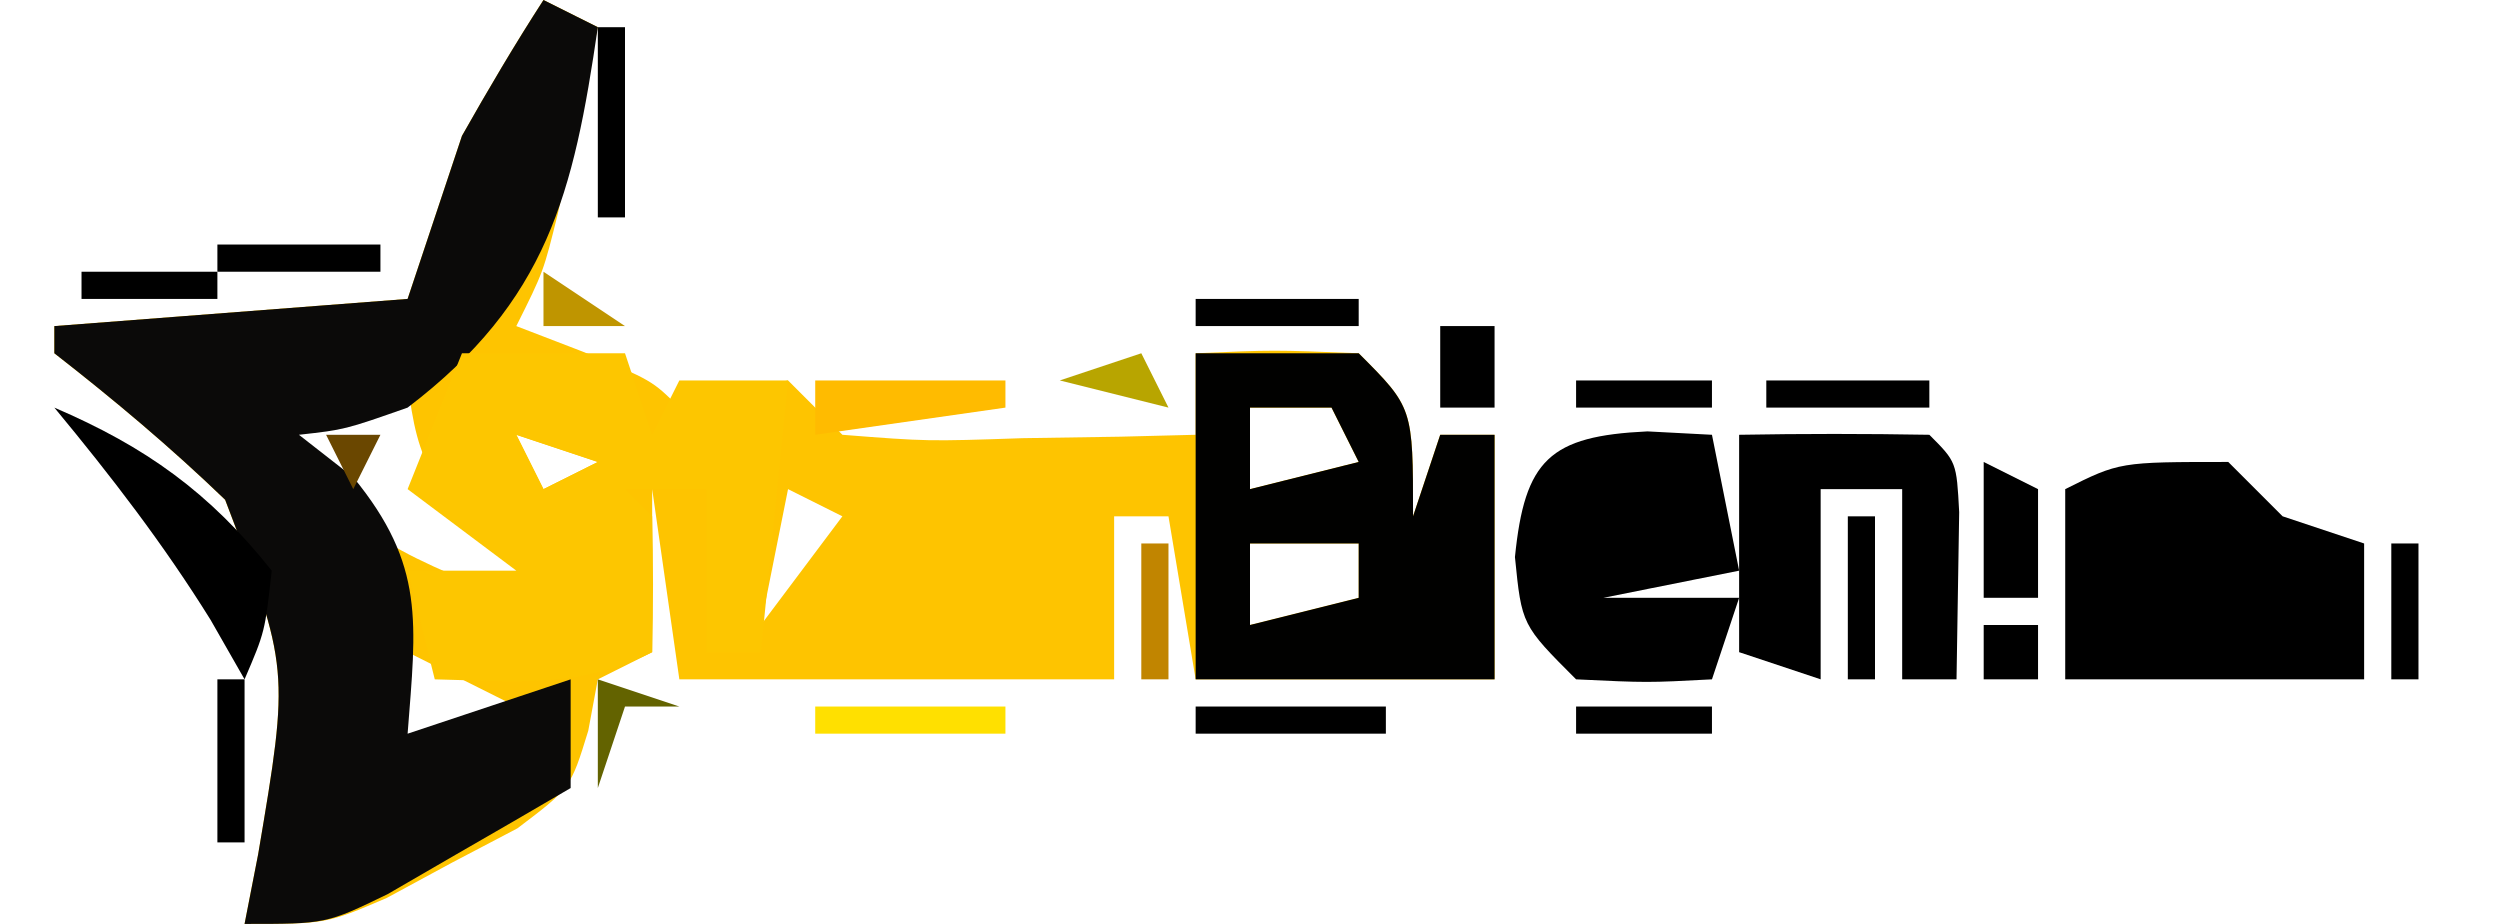
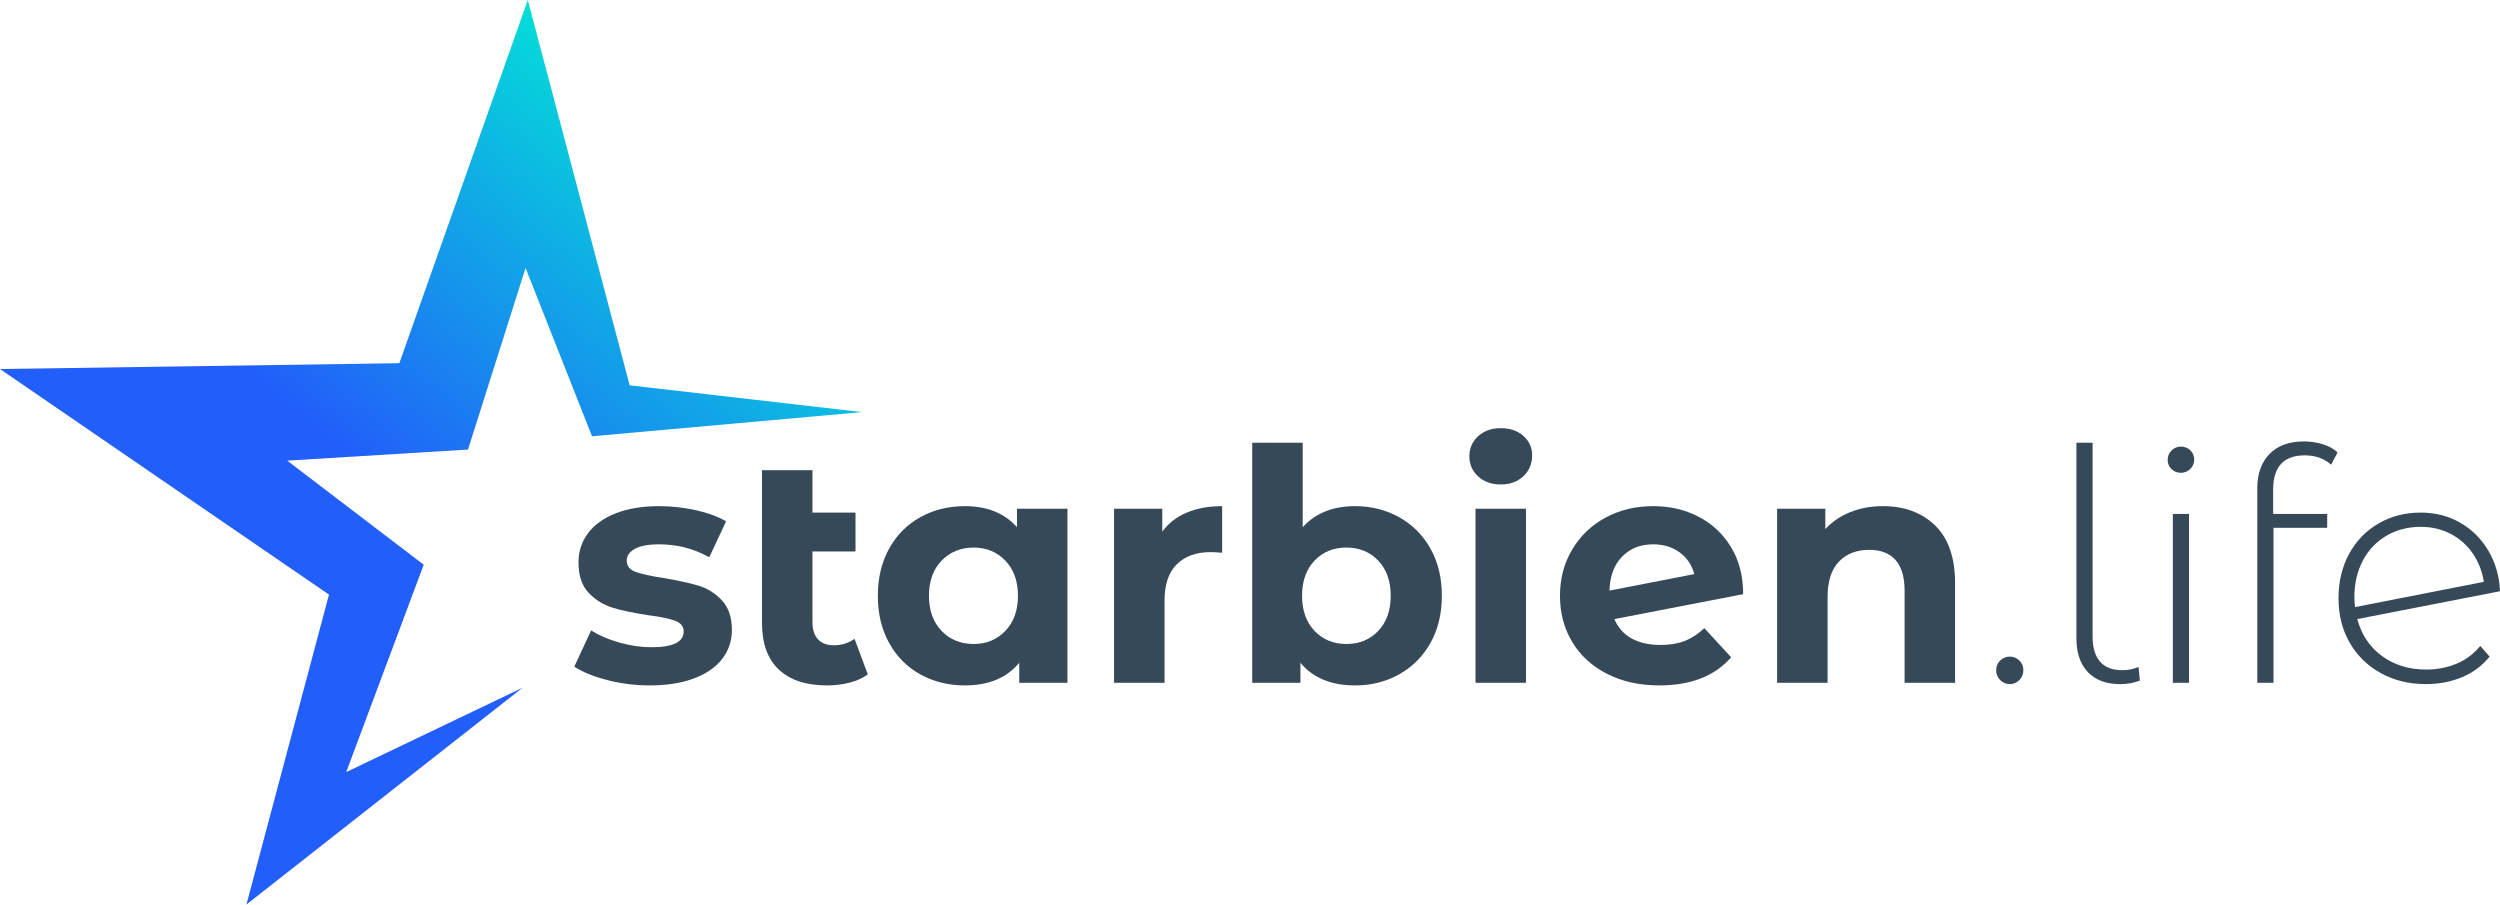
- <svg xmlns="http://www.w3.org/2000/svg" version="1.1" width="92" height="34">
-   <path d="M0 0 C0.66 0.33 1.32 0.66 2 1 C1.691 2.459 1.378 3.917 1.062 5.375 C0.801 6.593 0.801 6.593 0.535 7.836 C0 10 0 10 -1 12 C-0.196 12.309 0.609 12.619 1.438 12.938 C4 14 4 14 5 15 C5.639 14.814 6.279 14.629 6.938 14.438 C7.618 14.293 8.299 14.149 9 14 C9.66 14.66 10.32 15.32 11 16 C14.128 16.244 14.128 16.244 17.625 16.125 C18.814 16.107 20.002 16.089 21.227 16.07 C22.142 16.047 23.057 16.024 24 16 C24 15.01 24 14.02 24 13 C26.875 12.875 26.875 12.875 30 13 C32 15 32 15 32 19 C32.495 17.515 32.495 17.515 33 16 C33.66 16 34.32 16 35 16 C35 18.97 35 21.94 35 25 C31.333 25 27.667 25 24 25 C23.505 22.03 23.505 22.03 23 19 C22.34 19 21.68 19 21 19 C21 20.98 21 22.96 21 25 C15.72 25 10.44 25 5 25 C4.67 22.69 4.34 20.38 4 18 C4 18.33 4 18.66 4 19 C4 20.667 4 22.333 4 24 C3.34 24.33 2.68 24.66 2 25 C1.884 25.624 1.768 26.248 1.648 26.891 C1 29 1 29 -0.961 30.484 C-1.758 30.902 -2.554 31.32 -3.375 31.75 C-4.166 32.178 -4.958 32.606 -5.773 33.047 C-8 34 -8 34 -11 34 C-10.835 33.154 -10.67 32.309 -10.5 31.438 C-9.345 24.609 -9.345 24.609 -11.715 18.391 C-13.728 16.452 -15.798 14.716 -18 13 C-18 12.67 -18 12.34 -18 12 C-11.565 11.505 -11.565 11.505 -5 11 C-4.34 9.02 -3.68 7.04 -3 5 C-2.044 3.308 -1.056 1.632 0 0 Z M-5 14 C-6.65 14.33 -8.3 14.66 -10 15 C-6.756 19.708 -6.756 19.708 -1.688 21.875 C-0.801 21.916 0.086 21.957 1 22 C0.196 21.422 -0.609 20.845 -1.438 20.25 C-3.979 18.019 -4.651 17.255 -5 14 Z M26 15 C26 15.99 26 16.98 26 18 C27.32 17.67 28.64 17.34 30 17 C29.67 16.34 29.34 15.68 29 15 C28.01 15 27.02 15 26 15 Z M-1 16 C-0.67 16.66 -0.34 17.32 0 18 C0.66 17.67 1.32 17.34 2 17 C1.01 16.67 0.02 16.34 -1 16 Z M9 18 C8.67 19.65 8.34 21.3 8 23 C8.99 21.68 9.98 20.36 11 19 C10.34 18.67 9.68 18.34 9 18 Z M17 20 C18 24 18 24 18 24 Z M26 20 C26 20.99 26 21.98 26 23 C27.32 22.67 28.64 22.34 30 22 C30 21.34 30 20.68 30 20 C28.68 20 27.36 20 26 20 Z M-5 24 C-5.33 25.32 -5.66 26.64 -6 28 C-4.35 27.34 -2.7 26.68 -1 26 C-2.32 25.34 -3.64 24.68 -5 24 Z " fill="#FEC400" transform="translate(20,0)" />
-   <path d="M0 0 C0.66 0.33 1.32 0.66 2 1 C1.107 7.12 0.156 11.072 -5 15 C-7.312 15.812 -7.312 15.812 -9 16 C-8.34 16.516 -7.68 17.031 -7 17.562 C-4.344 20.8 -4.687 22.926 -5 27 C-3.02 26.34 -1.04 25.68 1 25 C1 26.32 1 27.64 1 29 C-0.433 29.841 -1.872 30.673 -3.312 31.5 C-4.113 31.964 -4.914 32.428 -5.738 32.906 C-8 34 -8 34 -11 34 C-10.835 33.154 -10.67 32.309 -10.5 31.438 C-9.345 24.609 -9.345 24.609 -11.715 18.391 C-13.728 16.452 -15.798 14.716 -18 13 C-18 12.67 -18 12.34 -18 12 C-11.565 11.505 -11.565 11.505 -5 11 C-4.34 9.02 -3.68 7.04 -3 5 C-2.044 3.308 -1.056 1.632 0 0 Z " fill="#0B0A09" transform="translate(20,0)" />
-   <path d="M0 0 C1.98 0 3.96 0 6 0 C6.33 0.99 6.66 1.98 7 3 C7.33 2.34 7.66 1.68 8 1 C9.32 1 10.64 1 12 1 C11.67 4.3 11.34 7.6 11 11 C10.34 11 9.68 11 9 11 C9 9.02 9 7.04 9 5 C8.01 5 7.02 5 6 5 C6.33 5.33 6.66 5.66 7 6 C7.041 7.666 7.043 9.334 7 11 C4.291 12.354 1.991 12.065 -1 12 C-1.33 10.68 -1.66 9.36 -2 8 C-0.68 8 0.64 8 2 8 C0.68 7.01 -0.64 6.02 -2 5 C-1.34 3.35 -0.68 1.7 0 0 Z M2 3 C2.33 3.66 2.66 4.32 3 5 C3.66 4.67 4.32 4.34 5 4 C4.01 3.67 3.02 3.34 2 3 Z " fill="#FDC600" transform="translate(17,13)" />
-   <path d="M0 0 C1.98 0 3.96 0 6 0 C8 2 8 2 8 6 C8.33 5.01 8.66 4.02 9 3 C9.66 3 10.32 3 11 3 C11 5.97 11 8.94 11 12 C7.333 12 3.667 12 0 12 C0 8.04 0 4.08 0 0 Z M2 2 C2 2.99 2 3.98 2 5 C3.32 4.67 4.64 4.34 6 4 C5.67 3.34 5.34 2.68 5 2 C4.01 2 3.02 2 2 2 Z M2 7 C2 7.99 2 8.98 2 10 C3.32 9.67 4.64 9.34 6 9 C6 8.34 6 7.68 6 7 C4.68 7 3.36 7 2 7 Z " fill="#010100" transform="translate(44,13)" />
-   <path d="M0 0 C0.66 0.66 1.32 1.32 2 2 C2.99 2.33 3.98 2.66 5 3 C5 4.65 5 6.3 5 8 C1.37 8 -2.26 8 -6 8 C-6 5.69 -6 3.38 -6 1 C-4 0 -4 0 0 0 Z " fill="#000000" transform="translate(82,17)" />
-   <path d="M0 0 C0.784 0.041 1.567 0.083 2.375 0.125 C2.705 1.775 3.035 3.425 3.375 5.125 C1.725 5.455 0.075 5.785 -1.625 6.125 C0.025 6.125 1.675 6.125 3.375 6.125 C3.045 7.115 2.715 8.105 2.375 9.125 C0 9.25 0 9.25 -2.625 9.125 C-4.625 7.125 -4.625 7.125 -4.875 4.625 C-4.516 1.04 -3.595 0.171 0 0 Z " fill="#000000" transform="translate(60.625,15.875)" />
-   <path d="M0 0 C2.333 -0.042 4.667 -0.041 7 0 C8 1 8 1 8.098 2.848 C8.049 5.924 8.049 5.924 8 9 C7.34 9 6.68 9 6 9 C6 6.69 6 4.38 6 2 C5.01 2 4.02 2 3 2 C3 4.31 3 6.62 3 9 C2.01 8.67 1.02 8.34 0 8 C0 5.36 0 2.72 0 0 Z " fill="#000000" transform="translate(64,16)" />
-   <path d="M0 0 C3.359 1.44 5.716 3.124 8 6 C7.75 8.25 7.75 8.25 7 10 C6.588 9.278 6.175 8.556 5.75 7.812 C4.013 5.02 2.096 2.53 0 0 Z " fill="#000000" transform="translate(2,15)" />
-   <path d="M0 0 C0.99 0.495 0.99 0.495 2 1 C2 2.32 2 3.64 2 5 C1.34 5 0.68 5 0 5 C0 3.35 0 1.7 0 0 Z " fill="#000000" transform="translate(73,17)" />
-   <path d="M0 0 C2.31 0 4.62 0 7 0 C7 0.33 7 0.66 7 1 C4.69 1.33 2.38 1.66 0 2 C0 1.34 0 0.68 0 0 Z " fill="#FFBB00" transform="translate(30,14)" />
-   <path d="M0 0 C2.31 0 4.62 0 7 0 C7 0.33 7 0.66 7 1 C4.69 1 2.38 1 0 1 C0 0.67 0 0.34 0 0 Z " fill="#000000" transform="translate(44,26)" />
-   <path d="M0 0 C2.31 0 4.62 0 7 0 C7 0.33 7 0.66 7 1 C4.69 1 2.38 1 0 1 C0 0.67 0 0.34 0 0 Z " fill="#FFE000" transform="translate(30,26)" />
-   <path d="M0 0 C0.33 0 0.66 0 1 0 C1 2.31 1 4.62 1 7 C0.67 7 0.34 7 0 7 C0 4.69 0 2.38 0 0 Z " fill="#000000" transform="translate(22,1)" />
-   <path d="M0 0 C0.99 0.33 1.98 0.66 3 1 C2.34 1 1.68 1 1 1 C0.67 1.99 0.34 2.98 0 4 C0 2.68 0 1.36 0 0 Z " fill="#636300" transform="translate(22,25)" />
-   <path d="M0 0 C0.33 0 0.66 0 1 0 C1 1.98 1 3.96 1 6 C0.67 6 0.34 6 0 6 C0 4.02 0 2.04 0 0 Z " fill="#000000" transform="translate(8,25)" />
-   <path d="M0 0 C0.33 0 0.66 0 1 0 C1 1.98 1 3.96 1 6 C0.67 6 0.34 6 0 6 C0 4.02 0 2.04 0 0 Z " fill="#000000" transform="translate(68,19)" />
-   <path d="M0 0 C1.98 0 3.96 0 6 0 C6 0.33 6 0.66 6 1 C4.02 1 2.04 1 0 1 C0 0.67 0 0.34 0 0 Z " fill="#000000" transform="translate(65,14)" />
-   <path d="M0 0 C0.66 0 1.32 0 2 0 C2 0.99 2 1.98 2 3 C1.34 3 0.68 3 0 3 C0 2.01 0 1.02 0 0 Z " fill="#000000" transform="translate(53,12)" />
-   <path d="M0 0 C1.98 0 3.96 0 6 0 C6 0.33 6 0.66 6 1 C4.02 1 2.04 1 0 1 C0 0.67 0 0.34 0 0 Z " fill="#000000" transform="translate(44,11)" />
-   <path d="M0 0 C1.98 0 3.96 0 6 0 C6 0.33 6 0.66 6 1 C4.02 1 2.04 1 0 1 C0 0.67 0 0.34 0 0 Z " fill="#000000" transform="translate(8,9)" />
-   <path d="M0 0 C1.65 0 3.3 0 5 0 C5 0.33 5 0.66 5 1 C3.35 1 1.7 1 0 1 C0 0.67 0 0.34 0 0 Z " fill="#000000" transform="translate(58,26)" />
-   <path d="M0 0 C0.33 0 0.66 0 1 0 C1 1.65 1 3.3 1 5 C0.67 5 0.34 5 0 5 C0 3.35 0 1.7 0 0 Z " fill="#C18500" transform="translate(42,20)" />
-   <path d="M0 0 C0.33 0 0.66 0 1 0 C1 1.65 1 3.3 1 5 C0.67 5 0.34 5 0 5 C0 3.35 0 1.7 0 0 Z " fill="#000000" transform="translate(88,20)" />
-   <path d="M0 0 C1.65 0 3.3 0 5 0 C5 0.33 5 0.66 5 1 C3.35 1 1.7 1 0 1 C0 0.67 0 0.34 0 0 Z " fill="#000000" transform="translate(58,14)" />
-   <path d="M0 0 C0.33 0.66 0.66 1.32 1 2 C-0.32 1.67 -1.64 1.34 -3 1 C-2.01 0.67 -1.02 0.34 0 0 Z " fill="#B8A500" transform="translate(42,13)" />
-   <path d="M0 0 C1.65 0 3.3 0 5 0 C5 0.33 5 0.66 5 1 C3.35 1 1.7 1 0 1 C0 0.67 0 0.34 0 0 Z " fill="#000000" transform="translate(3,10)" />
-   <path d="M0 0 C4 1 4 1 4 1 Z " fill="#000000" transform="translate(83,26)" />
-   <path d="M0 0 C4 1 4 1 4 1 Z " fill="#000000" transform="translate(76,26)" />
-   <path d="M0 0 C4 1 4 1 4 1 Z " fill="#FFB400" transform="translate(25,26)" />
-   <path d="M0 0 C0.66 0 1.32 0 2 0 C2 0.66 2 1.32 2 2 C1.34 2 0.68 2 0 2 C0 1.34 0 0.68 0 0 Z " fill="#000000" transform="translate(73,23)" />
-   <path d="M0 0 C1.485 0.99 1.485 0.99 3 2 C2.01 2 1.02 2 0 2 C0 1.34 0 0.68 0 0 Z " fill="#BF9500" transform="translate(20,10)" />
-   <path d="" fill="#000000" transform="translate(0,0)" />
-   <path d="M0 0 C3 1 3 1 3 1 Z " fill="#FFE900" transform="translate(38,26)" />
-   <path d="M0 0 C0.66 0 1.32 0 2 0 C1.67 0.66 1.34 1.32 1 2 C0.67 1.34 0.34 0.68 0 0 Z " fill="#6A4700" transform="translate(12,16)" />
-   <path d="M0 0 C3 1 3 1 3 1 Z " fill="#FFA300" transform="translate(26,12)" />
-   <path d="M0 0 C2 1 2 1 2 1 Z " fill="#000000" transform="translate(14,33)" />
-   <path d="M0 0 C2 1 2 1 2 1 Z " fill="#000000" transform="translate(16,32)" />
-   <path d="M0 0 C2 1 2 1 2 1 Z " fill="#000000" transform="translate(19,30)" />
-   <path d="M0 0 C2 1 2 1 2 1 Z " fill="#000000" transform="translate(73,26)" />
-   <path d="M0 0 C2 1 2 1 2 1 Z " fill="#000000" transform="translate(70,26)" />
-   <path d="M0 0 C2 1 2 1 2 1 Z " fill="#000000" transform="translate(65,26)" />
-   <path d="M0 0 C2 1 2 1 2 1 Z " fill="#000000" transform="translate(53,26)" />
-   <path d="M0 0 C2 1 2 1 2 1 Z " fill="#000000" transform="translate(84,17)" />
-   <path d="M0 0 C2 1 2 1 2 1 Z " fill="#000000" transform="translate(47,16)" />
-   <path d="" fill="#000000" transform="translate(0,0)" />
-   <path d="" fill="#000000" transform="translate(0,0)" />
-   <path d="" fill="#000000" transform="translate(0,0)" />
-   <path d="" fill="#000000" transform="translate(0,0)" />
-   <path d="" fill="#000000" transform="translate(0,0)" />
-   <path d="" fill="#000000" transform="translate(0,0)" />
-   <path d="" fill="#000000" transform="translate(0,0)" />
-   <path d="" fill="#000000" transform="translate(0,0)" />
-   <path d="" fill="#000000" transform="translate(0,0)" />
-   <path d="" fill="#000000" transform="translate(0,0)" />
-   <path d="" fill="#000000" transform="translate(0,0)" />
-   <path d="" fill="#000000" transform="translate(0,0)" />
-   <path d="" fill="#000000" transform="translate(0,0)" />
-   <path d="" fill="#000000" transform="translate(0,0)" />
-   <path d="" fill="#000000" transform="translate(0,0)" />
-   <path d="" fill="#000000" transform="translate(0,0)" />
-   <path d="" fill="#000000" transform="translate(0,0)" />
-   <path d="" fill="#000000" transform="translate(0,0)" />
-   <path d="" fill="#000000" transform="translate(0,0)" />
-   <path d="" fill="#FFFF00" transform="translate(0,0)" />
-   <path d="" fill="#FF8000" transform="translate(0,0)" />
-   <path d="" fill="#BFBF00" transform="translate(0,0)" />
-   <path d="" fill="#000000" transform="translate(0,0)" />
-   <path d="" fill="#000000" transform="translate(0,0)" />
-   <path d="" fill="#FFFF00" transform="translate(0,0)" />
-   <path d="" fill="#D58000" transform="translate(0,0)" />
-   <path d="" fill="#000000" transform="translate(0,0)" />
-   <path d="" fill="#AA8000" transform="translate(0,0)" />
-   <path d="" fill="#000000" transform="translate(0,0)" />
-   <path d="" fill="#000000" transform="translate(0,0)" />
-   <path d="" fill="#000000" transform="translate(0,0)" />
-   <path d="" fill="#000000" transform="translate(0,0)" />
-   <path d="" fill="#000000" transform="translate(0,0)" />
-   <path d="" fill="#000000" transform="translate(0,0)" />
-   <path d="" fill="#000000" transform="translate(0,0)" />
-   <path d="" fill="#FF8000" transform="translate(0,0)" />
-   <path d="" fill="#000000" transform="translate(0,0)" />
-   <path d="" fill="#FFFF00" transform="translate(0,0)" />
-   <path d="" fill="#FF8000" transform="translate(0,0)" />
-   <path d="" fill="#000000" transform="translate(0,0)" />
-   <path d="" fill="#000000" transform="translate(0,0)" />
-   <path d="" fill="#FFFF00" transform="translate(0,0)" />
-   <path d="" fill="#000000" transform="translate(0,0)" />
-   <path d="" fill="#000000" transform="translate(0,0)" />
+ <svg xmlns="http://www.w3.org/2000/svg" id="Capa_2" data-name="Capa 2" viewBox="0 0 1622.4 586.98">
+   <defs>
+     <style>
+       .cls-1 {
+         fill: url(#linear-gradient);
+       }
+ 
+       .cls-1, .cls-2 {
+         stroke-width: 0px;
+       }
+ 
+       .cls-2 {
+         fill: #364958;
+       }
+     </style>
+     <linearGradient id="linear-gradient" x1="430.9" y1="68.27" x2="172.96" y2="384.24" gradientUnits="userSpaceOnUse">
+       <stop offset="0" stop-color="#04ded8" />
+       <stop offset=".75" stop-color="#225efa" />
+     </linearGradient>
+   </defs>
+   <g id="Layer_1" data-name="Layer 1">
+     <g>
+       <g>
+         <path class="cls-2" d="M394.12,441.34c-8.96-2.31-16.1-5.21-21.42-8.71l10.92-23.52c5.04,3.22,11.13,5.85,18.27,7.88,7.14,2.03,14.14,3.04,21,3.04,13.86,0,20.79-3.43,20.79-10.29,0-3.22-1.89-5.53-5.67-6.93-3.78-1.4-9.59-2.59-17.43-3.57-9.24-1.4-16.87-3.01-22.89-4.83-6.02-1.82-11.24-5.04-15.65-9.66s-6.62-11.2-6.62-19.74c0-7.14,2.06-13.47,6.2-19,4.13-5.53,10.15-9.83,18.06-12.92,7.91-3.08,17.25-4.62,28.04-4.62,7.98,0,15.92.88,23.83,2.62,7.91,1.75,14.45,4.17,19.64,7.25l-10.92,23.31c-9.94-5.6-20.79-8.4-32.55-8.4-7,0-12.25.98-15.75,2.94-3.5,1.96-5.25,4.48-5.25,7.56,0,3.5,1.89,5.95,5.67,7.35,3.78,1.4,9.8,2.73,18.06,3.99,9.24,1.54,16.8,3.19,22.68,4.93,5.88,1.75,10.99,4.94,15.33,9.56,4.34,4.62,6.51,11.06,6.51,19.32,0,7-2.1,13.23-6.3,18.69s-10.33,9.7-18.38,12.71c-8.05,3.01-17.61,4.51-28.67,4.51-9.38,0-18.55-1.15-27.51-3.46Z" />
+         <path class="cls-2" d="M563.17,437.67c-3.22,2.38-7.18,4.17-11.87,5.35-4.69,1.19-9.55,1.79-14.59,1.79-13.58,0-24.01-3.43-31.29-10.29-7.28-6.86-10.92-16.94-10.92-30.24v-99.12h32.76v27.51h27.93v25.2h-27.93v45.99c0,4.76,1.19,8.44,3.57,11.02,2.38,2.59,5.81,3.88,10.29,3.88,5.04,0,9.52-1.4,13.44-4.2l8.61,23.1Z" />
+         <path class="cls-2" d="M692.74,330.15v112.98h-31.29v-13.02c-8.12,9.8-19.88,14.7-35.28,14.7-10.64,0-20.26-2.38-28.88-7.14-8.61-4.76-15.37-11.55-20.26-20.37-4.9-8.82-7.35-19.04-7.35-30.66s2.45-21.84,7.35-30.66c4.9-8.82,11.65-15.61,20.26-20.37,8.61-4.76,18.23-7.14,28.88-7.14,14.42,0,25.69,4.55,33.81,13.65v-11.97h32.76ZM652.42,409.42c5.46-5.67,8.19-13.26,8.19-22.79s-2.73-17.12-8.19-22.79-12.32-8.5-20.58-8.5-15.33,2.83-20.79,8.5-8.19,13.27-8.19,22.79,2.73,17.12,8.19,22.79,12.39,8.5,20.79,8.5,15.12-2.83,20.58-8.5Z" />
+         <path class="cls-2" d="M770.12,332.67c6.65-2.8,14.31-4.2,23-4.2v30.24c-3.64-.28-6.09-.42-7.35-.42-9.38,0-16.73,2.62-22.05,7.88-5.32,5.25-7.98,13.12-7.98,23.62v53.34h-32.76v-112.98h31.29v14.91c3.92-5.46,9.2-9.59,15.85-12.39Z" />
+         <path class="cls-2" d="M908.09,335.71c8.61,4.83,15.36,11.62,20.26,20.37,4.9,8.75,7.35,18.94,7.35,30.55s-2.45,21.81-7.35,30.56c-4.9,8.75-11.66,15.54-20.26,20.37-8.61,4.83-18.17,7.25-28.67,7.25-15.54,0-27.37-4.9-35.49-14.7v13.02h-31.29v-155.82h32.76v54.81c8.26-9.1,19.6-13.65,34.02-13.65,10.5,0,20.05,2.42,28.67,7.25ZM894.44,409.42c5.39-5.67,8.08-13.26,8.08-22.79s-2.7-17.12-8.08-22.79c-5.39-5.67-12.29-8.5-20.68-8.5s-15.3,2.83-20.69,8.5c-5.39,5.67-8.08,13.27-8.08,22.79s2.69,17.12,8.08,22.79c5.39,5.67,12.29,8.5,20.69,8.5s15.29-2.83,20.68-8.5Z" />
+         <path class="cls-2" d="M959.23,309.15c-3.78-3.5-5.67-7.84-5.67-13.02s1.89-9.52,5.67-13.02c3.78-3.5,8.68-5.25,14.7-5.25s10.92,1.68,14.7,5.04c3.78,3.36,5.67,7.56,5.67,12.6,0,5.46-1.89,9.97-5.67,13.54s-8.68,5.35-14.7,5.35-10.92-1.75-14.7-5.25ZM957.55,330.15h32.76v112.98h-32.76v-112.98Z" />
+         <path class="cls-2" d="M1093.31,415.93c4.55-1.75,8.78-4.51,12.71-8.29l17.43,18.9c-10.64,12.18-26.18,18.27-46.62,18.27-12.74,0-24.01-2.48-33.81-7.46-9.8-4.97-17.36-11.86-22.68-20.68-5.32-8.82-7.98-18.83-7.98-30.03s2.62-21.03,7.88-29.92c5.25-8.89,12.46-15.82,21.63-20.79,9.17-4.97,19.49-7.46,30.98-7.46,10.78,0,20.58,2.28,29.4,6.83,8.82,4.55,15.86,11.13,21.11,19.74,5.25,8.61,7.88,18.79,7.88,30.55l-83.58,16.17c2.38,5.6,6.12,9.8,11.24,12.6,5.11,2.8,11.37,4.2,18.79,4.2,5.88,0,11.09-.87,15.64-2.62ZM1052.67,361.23c-5.18,5.32-7.91,12.67-8.19,22.05l55.02-10.71c-1.54-5.88-4.69-10.57-9.45-14.07-4.76-3.5-10.5-5.25-17.22-5.25-8.26,0-14.98,2.66-20.16,7.98Z" />
+         <path class="cls-2" d="M1255.85,341.07c8.61,8.4,12.92,20.86,12.92,37.38v64.68h-32.76v-59.64c0-8.96-1.96-15.65-5.88-20.06-3.92-4.41-9.59-6.61-17.01-6.61-8.26,0-14.84,2.56-19.74,7.67-4.9,5.11-7.35,12.7-7.35,22.78v55.86h-32.76v-112.98h31.29v13.23c4.34-4.76,9.73-8.43,16.17-11.03,6.44-2.59,13.51-3.88,21.21-3.88,14,0,25.3,4.2,33.92,12.6Z" />
+         <path class="cls-2" d="M1298.06,441.34c-1.75-1.75-2.62-3.88-2.62-6.41s.87-4.62,2.62-6.3c1.75-1.68,3.81-2.52,6.2-2.52s4.44.84,6.2,2.52c1.75,1.68,2.62,3.78,2.62,6.3s-.88,4.66-2.62,6.41c-1.75,1.75-3.82,2.62-6.2,2.62s-4.45-.87-6.2-2.62Z" />
+         <path class="cls-2" d="M1354.86,436.09c-4.9-5.25-7.35-12.5-7.35-21.73v-127.05h10.5v125.79c0,7.14,1.61,12.57,4.83,16.28,3.22,3.71,8.05,5.56,14.49,5.56,3.64,0,7.14-.7,10.5-2.1l.84,8.82c-3.92,1.54-8.12,2.31-12.6,2.31-9.24,0-16.31-2.62-21.21-7.88Z" />
+         <path class="cls-2" d="M1409.25,304.42c-1.68-1.61-2.52-3.6-2.52-5.99s.84-4.41,2.52-6.09c1.68-1.68,3.71-2.52,6.09-2.52s4.41.81,6.09,2.42c1.68,1.61,2.52,3.61,2.52,5.98s-.84,4.41-2.52,6.09-3.71,2.52-6.09,2.52-4.41-.8-6.09-2.42ZM1410.09,333.51h10.5v109.62h-10.5v-109.62Z" />
+         <path class="cls-2" d="M1475.19,317.55v15.96h35.07v9.03h-34.86v100.59h-10.5v-126.42c0-9.24,2.62-16.59,7.88-22.05s12.71-8.19,22.37-8.19c4.2,0,8.26.6,12.18,1.79,3.92,1.19,7.14,2.98,9.66,5.36l-4.2,7.98c-4.48-4.06-10.15-6.09-17.01-6.09-13.72,0-20.58,7.35-20.58,22.05Z" />
+         <path class="cls-2" d="M1594.36,430.63c6.09-2.59,11.16-6.41,15.22-11.45l6.09,6.93c-4.76,5.88-10.71,10.33-17.85,13.33-7.14,3.01-14.98,4.51-23.52,4.51-10.92,0-20.69-2.38-29.29-7.14-8.61-4.76-15.33-11.34-20.16-19.74s-7.25-17.99-7.25-28.77,2.27-20.37,6.83-28.77c4.55-8.4,10.88-14.98,19-19.74,8.12-4.76,17.29-7.14,27.51-7.14,9.52,0,18.09,2.21,25.73,6.62,7.63,4.41,13.72,10.5,18.27,18.27,4.55,7.77,7.04,16.49,7.46,26.15l-92.61,18.06c2.66,10.08,7.98,18.06,15.96,23.94,7.98,5.88,17.57,8.82,28.77,8.82,7.14,0,13.75-1.29,19.84-3.88ZM1548.69,347.68c-6.58,3.85-11.69,9.24-15.33,16.17-3.64,6.93-5.46,14.81-5.46,23.62,0,1.54.14,3.71.42,6.51l83.58-16.38c-.98-6.58-3.29-12.6-6.93-18.06-3.64-5.46-8.4-9.76-14.28-12.92-5.88-3.15-12.46-4.72-19.74-4.72-8.26,0-15.68,1.93-22.26,5.77Z" />
+       </g>
+       <polygon class="cls-1" points="559.45 267.43 384.2 283.12 341.08 173.9 303.71 291.75 186.38 298.93 274.97 366.48 224.68 501.05 339.13 446.31 159.93 586.98 213.5 385.88 0 239.48 259.16 235.7 342.52 0 408.63 250.07 559.45 267.43" />
+     </g>
+   </g>
</svg>
